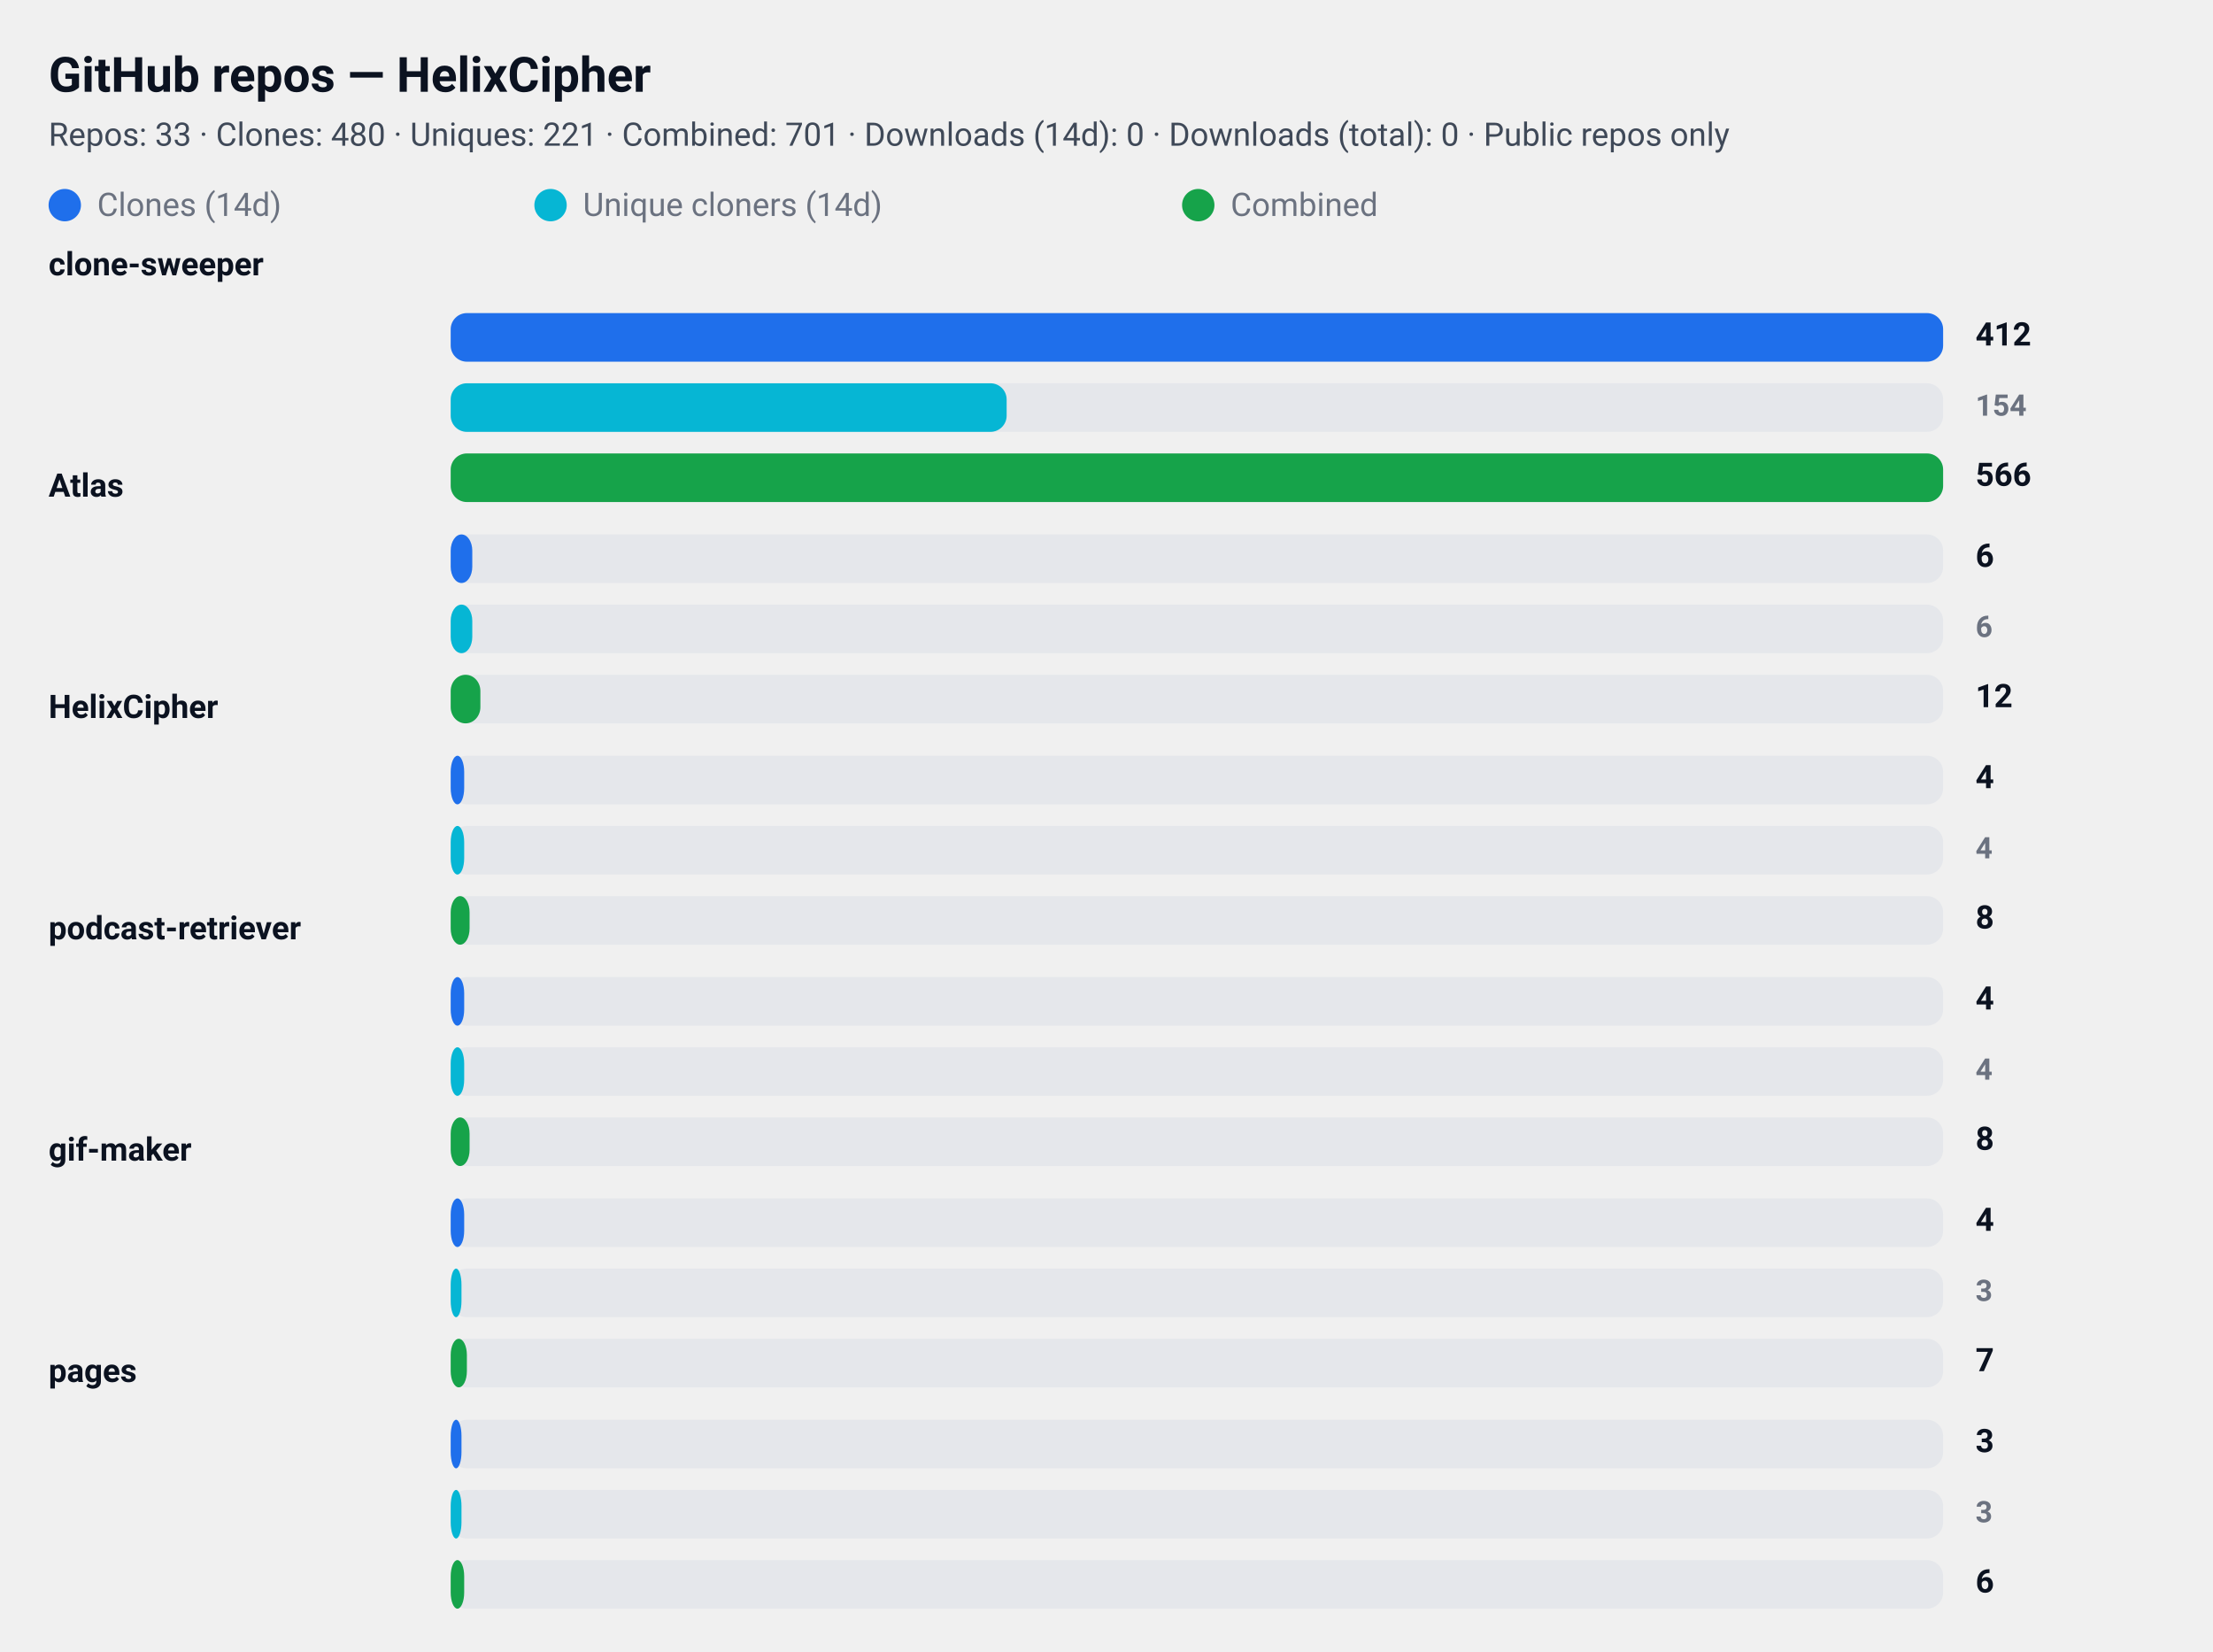
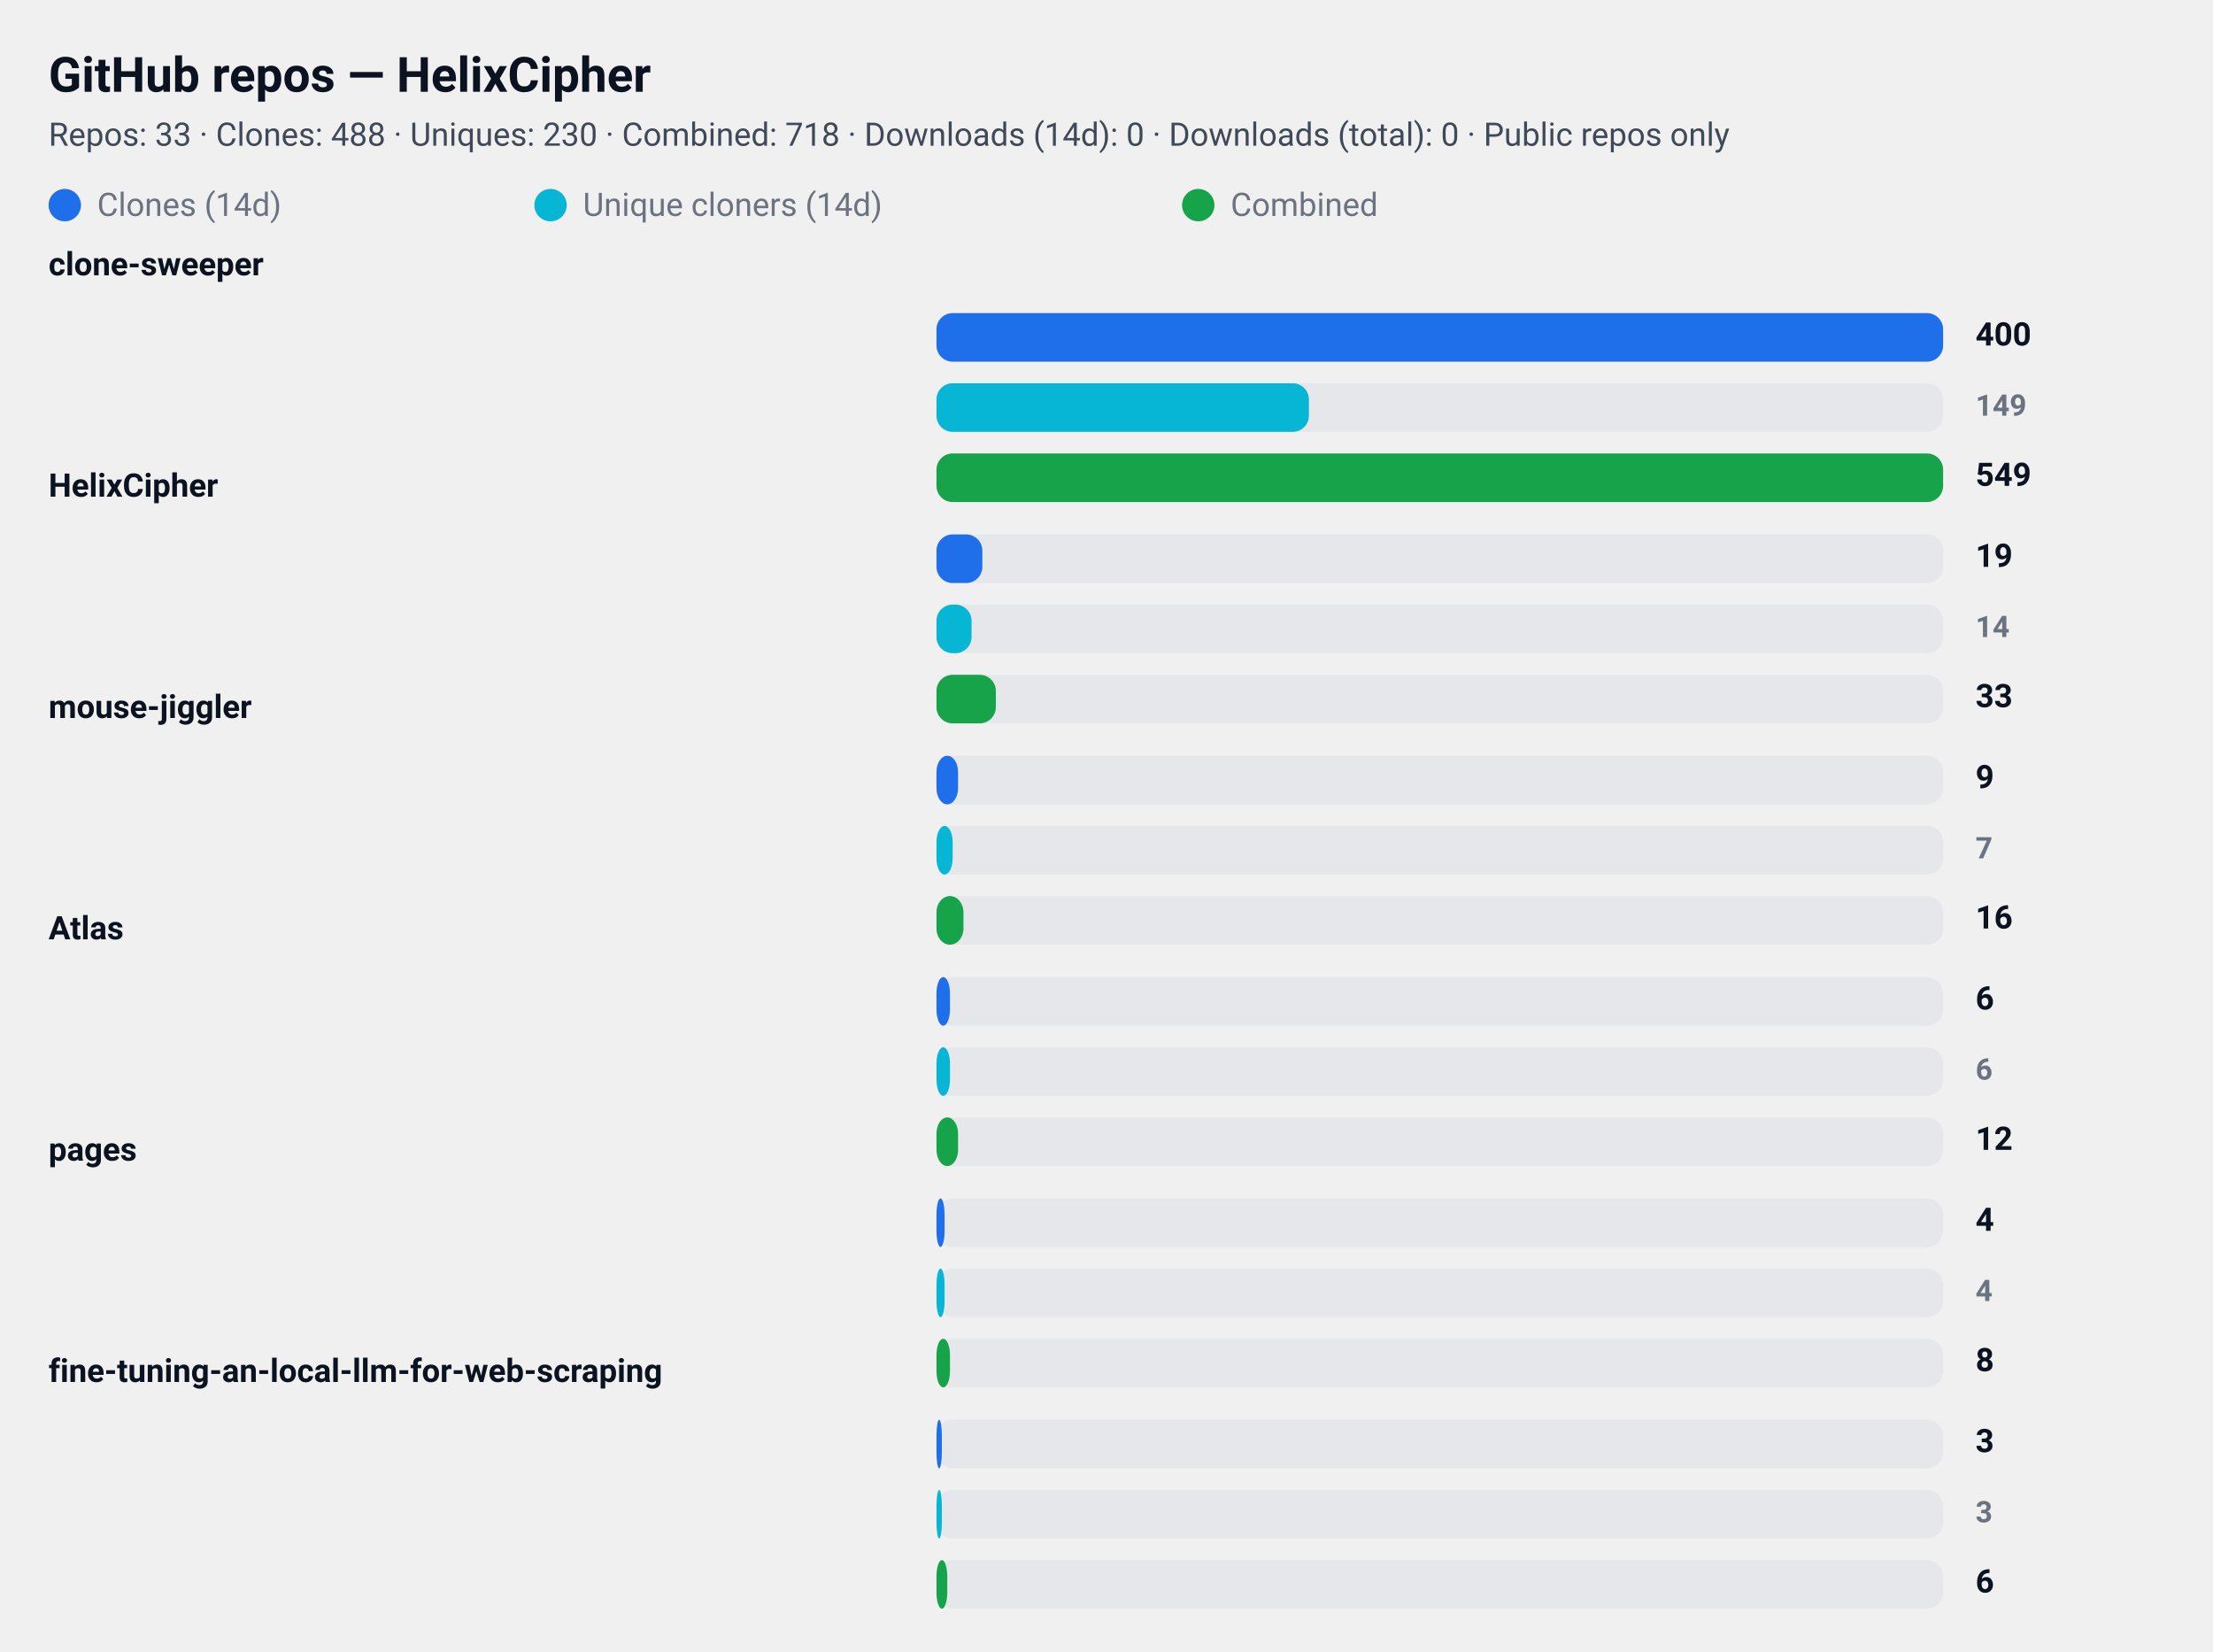
<svg xmlns="http://www.w3.org/2000/svg" width="820" height="612" viewBox="0 0 820 612" role="img" aria-label="GitHub repository clone statistics">
  <style>
  .card  { font-family: "Segoe UI", Roboto, "Helvetica Neue", Arial, sans-serif; }
  .title { font-weight: 700; font-size: 18px; fill: #0b1220; }
  .meta  { font-weight: 400; font-size: 12px; fill: #374151; opacity: 0.95; }
  .label { font-weight: 600; font-size: 12px; fill: #0b1220; }
  .count { font-weight: 700; font-size: 12px; fill: #0b1220; text-anchor: start; }
  .count-small { font-weight: 600; font-size: 11px; fill:#6b7280; text-anchor: start; }
  .muted { font-size:12px; fill:#6b7280; }

  .bar-clone { fill: #1f6feb; rx:6; }
  .bar-uniq  { fill: #06b6d4; rx:6; }
  .bar-comb  { fill: #16a34a; rx:6; }

  .bar-bg { fill: #e5e7eb; rx:6; }
  @media (prefers-color-scheme: dark) {
    .title, .meta, .label, .count, .count-small, .muted { fill: #ffffff; }
    .meta, .count-small { opacity: 0.9; }
  }
</style>
  <rect x="0" y="0" width="820" height="612" rx="12" fill="transparent" />
  <text x="18" y="34" class="title card">GitHub repos — HelixCipher</text>
-   <text x="18" y="54" class="meta card">Repos: 33 · Clones: 480 · Uniques: 221 · Combined: 701 · Downloads (14d): 0 · Downloads (total): 0 · Public repos only</text>
+   <text x="18" y="54" class="meta card">Repos: 33 · Clones: 488 · Uniques: 230 · Combined: 718 · Downloads (14d): 0 · Downloads (total): 0 · Public repos only</text>
  <g id="legend">
    <rect x="18" y="70" width="12" height="12" class="bar-clone" />
    <text x="36" y="80" class="muted card">Clones (14d)</text>
    <rect x="198" y="70" width="12" height="12" class="bar-uniq" />
    <text x="216" y="80" class="muted card">Unique cloners (14d)</text>
    <rect x="438" y="70" width="12" height="12" class="bar-comb" />
    <text x="456" y="80" class="muted card">Combined</text>
  </g>
  <text x="18" y="102" class="label card">clone-sweeper</text>
-   <rect x="167" y="116" width="553" height="18" class="bar-bg" />
-   <rect x="167" y="116" width="553" height="18" class="bar-clone" />
-   <text x="732" y="128" class="count card">412</text>
-   <rect x="167" y="142" width="553" height="18" class="bar-bg" />
-   <rect x="167" y="142" width="206" height="18" class="bar-uniq" />
-   <text x="732" y="154" class="count-small card">154</text>
-   <rect x="167" y="168" width="553" height="18" class="bar-bg" />
-   <rect x="167" y="168" width="553" height="18" class="bar-comb" />
-   <text x="732" y="180" class="count card">566</text>
-   <text x="18" y="184" class="label card">Atlas</text>
-   <rect x="167" y="198" width="553" height="18" class="bar-bg" />
-   <rect x="167" y="198" width="8" height="18" class="bar-clone" />
-   <text x="732" y="210" class="count card">6</text>
-   <rect x="167" y="224" width="553" height="18" class="bar-bg" />
-   <rect x="167" y="224" width="8" height="18" class="bar-uniq" />
-   <text x="732" y="236" class="count-small card">6</text>
-   <rect x="167" y="250" width="553" height="18" class="bar-bg" />
-   <rect x="167" y="250" width="11" height="18" class="bar-comb" />
-   <text x="732" y="262" class="count card">12</text>
-   <text x="18" y="266" class="label card">HelixCipher</text>
-   <rect x="167" y="280" width="553" height="18" class="bar-bg" />
-   <rect x="167" y="280" width="5" height="18" class="bar-clone" />
-   <text x="732" y="292" class="count card">4</text>
-   <rect x="167" y="306" width="553" height="18" class="bar-bg" />
-   <rect x="167" y="306" width="5" height="18" class="bar-uniq" />
-   <text x="732" y="318" class="count-small card">4</text>
-   <rect x="167" y="332" width="553" height="18" class="bar-bg" />
-   <rect x="167" y="332" width="7" height="18" class="bar-comb" />
-   <text x="732" y="344" class="count card">8</text>
-   <text x="18" y="348" class="label card">podcast-retriever</text>
-   <rect x="167" y="362" width="553" height="18" class="bar-bg" />
-   <rect x="167" y="362" width="5" height="18" class="bar-clone" />
-   <text x="732" y="374" class="count card">4</text>
-   <rect x="167" y="388" width="553" height="18" class="bar-bg" />
-   <rect x="167" y="388" width="5" height="18" class="bar-uniq" />
-   <text x="732" y="400" class="count-small card">4</text>
-   <rect x="167" y="414" width="553" height="18" class="bar-bg" />
-   <rect x="167" y="414" width="7" height="18" class="bar-comb" />
-   <text x="732" y="426" class="count card">8</text>
-   <text x="18" y="430" class="label card">gif-maker</text>
-   <rect x="167" y="444" width="553" height="18" class="bar-bg" />
-   <rect x="167" y="444" width="5" height="18" class="bar-clone" />
+   <rect x="347" y="116" width="373" height="18" class="bar-bg" />
+   <rect x="347" y="116" width="373" height="18" class="bar-clone" />
+   <text x="732" y="128" class="count card">400</text>
+   <rect x="347" y="142" width="373" height="18" class="bar-bg" />
+   <rect x="347" y="142" width="138" height="18" class="bar-uniq" />
+   <text x="732" y="154" class="count-small card">149</text>
+   <rect x="347" y="168" width="373" height="18" class="bar-bg" />
+   <rect x="347" y="168" width="373" height="18" class="bar-comb" />
+   <text x="732" y="180" class="count card">549</text>
+   <text x="18" y="184" class="label card">HelixCipher</text>
+   <rect x="347" y="198" width="373" height="18" class="bar-bg" />
+   <rect x="347" y="198" width="17" height="18" class="bar-clone" />
+   <text x="732" y="210" class="count card">19</text>
+   <rect x="347" y="224" width="373" height="18" class="bar-bg" />
+   <rect x="347" y="224" width="13" height="18" class="bar-uniq" />
+   <text x="732" y="236" class="count-small card">14</text>
+   <rect x="347" y="250" width="373" height="18" class="bar-bg" />
+   <rect x="347" y="250" width="22" height="18" class="bar-comb" />
+   <text x="732" y="262" class="count card">33</text>
+   <text x="18" y="266" class="label card">mouse-jiggler</text>
+   <rect x="347" y="280" width="373" height="18" class="bar-bg" />
+   <rect x="347" y="280" width="8" height="18" class="bar-clone" />
+   <text x="732" y="292" class="count card">9</text>
+   <rect x="347" y="306" width="373" height="18" class="bar-bg" />
+   <rect x="347" y="306" width="6" height="18" class="bar-uniq" />
+   <text x="732" y="318" class="count-small card">7</text>
+   <rect x="347" y="332" width="373" height="18" class="bar-bg" />
+   <rect x="347" y="332" width="10" height="18" class="bar-comb" />
+   <text x="732" y="344" class="count card">16</text>
+   <text x="18" y="348" class="label card">Atlas</text>
+   <rect x="347" y="362" width="373" height="18" class="bar-bg" />
+   <rect x="347" y="362" width="5" height="18" class="bar-clone" />
+   <text x="732" y="374" class="count card">6</text>
+   <rect x="347" y="388" width="373" height="18" class="bar-bg" />
+   <rect x="347" y="388" width="5" height="18" class="bar-uniq" />
+   <text x="732" y="400" class="count-small card">6</text>
+   <rect x="347" y="414" width="373" height="18" class="bar-bg" />
+   <rect x="347" y="414" width="8" height="18" class="bar-comb" />
+   <text x="732" y="426" class="count card">12</text>
+   <text x="18" y="430" class="label card">pages</text>
+   <rect x="347" y="444" width="373" height="18" class="bar-bg" />
+   <rect x="347" y="444" width="3" height="18" class="bar-clone" />
  <text x="732" y="456" class="count card">4</text>
-   <rect x="167" y="470" width="553" height="18" class="bar-bg" />
-   <rect x="167" y="470" width="4" height="18" class="bar-uniq" />
-   <text x="732" y="482" class="count-small card">3</text>
-   <rect x="167" y="496" width="553" height="18" class="bar-bg" />
-   <rect x="167" y="496" width="6" height="18" class="bar-comb" />
-   <text x="732" y="508" class="count card">7</text>
-   <text x="18" y="512" class="label card">pages</text>
-   <rect x="167" y="526" width="553" height="18" class="bar-bg" />
-   <rect x="167" y="526" width="4" height="18" class="bar-clone" />
+   <rect x="347" y="470" width="373" height="18" class="bar-bg" />
+   <rect x="347" y="470" width="3" height="18" class="bar-uniq" />
+   <text x="732" y="482" class="count-small card">4</text>
+   <rect x="347" y="496" width="373" height="18" class="bar-bg" />
+   <rect x="347" y="496" width="5" height="18" class="bar-comb" />
+   <text x="732" y="508" class="count card">8</text>
+   <text x="18" y="512" class="label card">fine-tuning-an-local-llm-for-web-scraping</text>
+   <rect x="347" y="526" width="373" height="18" class="bar-bg" />
+   <rect x="347" y="526" width="2" height="18" class="bar-clone" />
  <text x="732" y="538" class="count card">3</text>
-   <rect x="167" y="552" width="553" height="18" class="bar-bg" />
-   <rect x="167" y="552" width="4" height="18" class="bar-uniq" />
+   <rect x="347" y="552" width="373" height="18" class="bar-bg" />
+   <rect x="347" y="552" width="2" height="18" class="bar-uniq" />
  <text x="732" y="564" class="count-small card">3</text>
-   <rect x="167" y="578" width="553" height="18" class="bar-bg" />
-   <rect x="167" y="578" width="5" height="18" class="bar-comb" />
+   <rect x="347" y="578" width="373" height="18" class="bar-bg" />
+   <rect x="347" y="578" width="4" height="18" class="bar-comb" />
  <text x="732" y="590" class="count card">6</text>
</svg>
